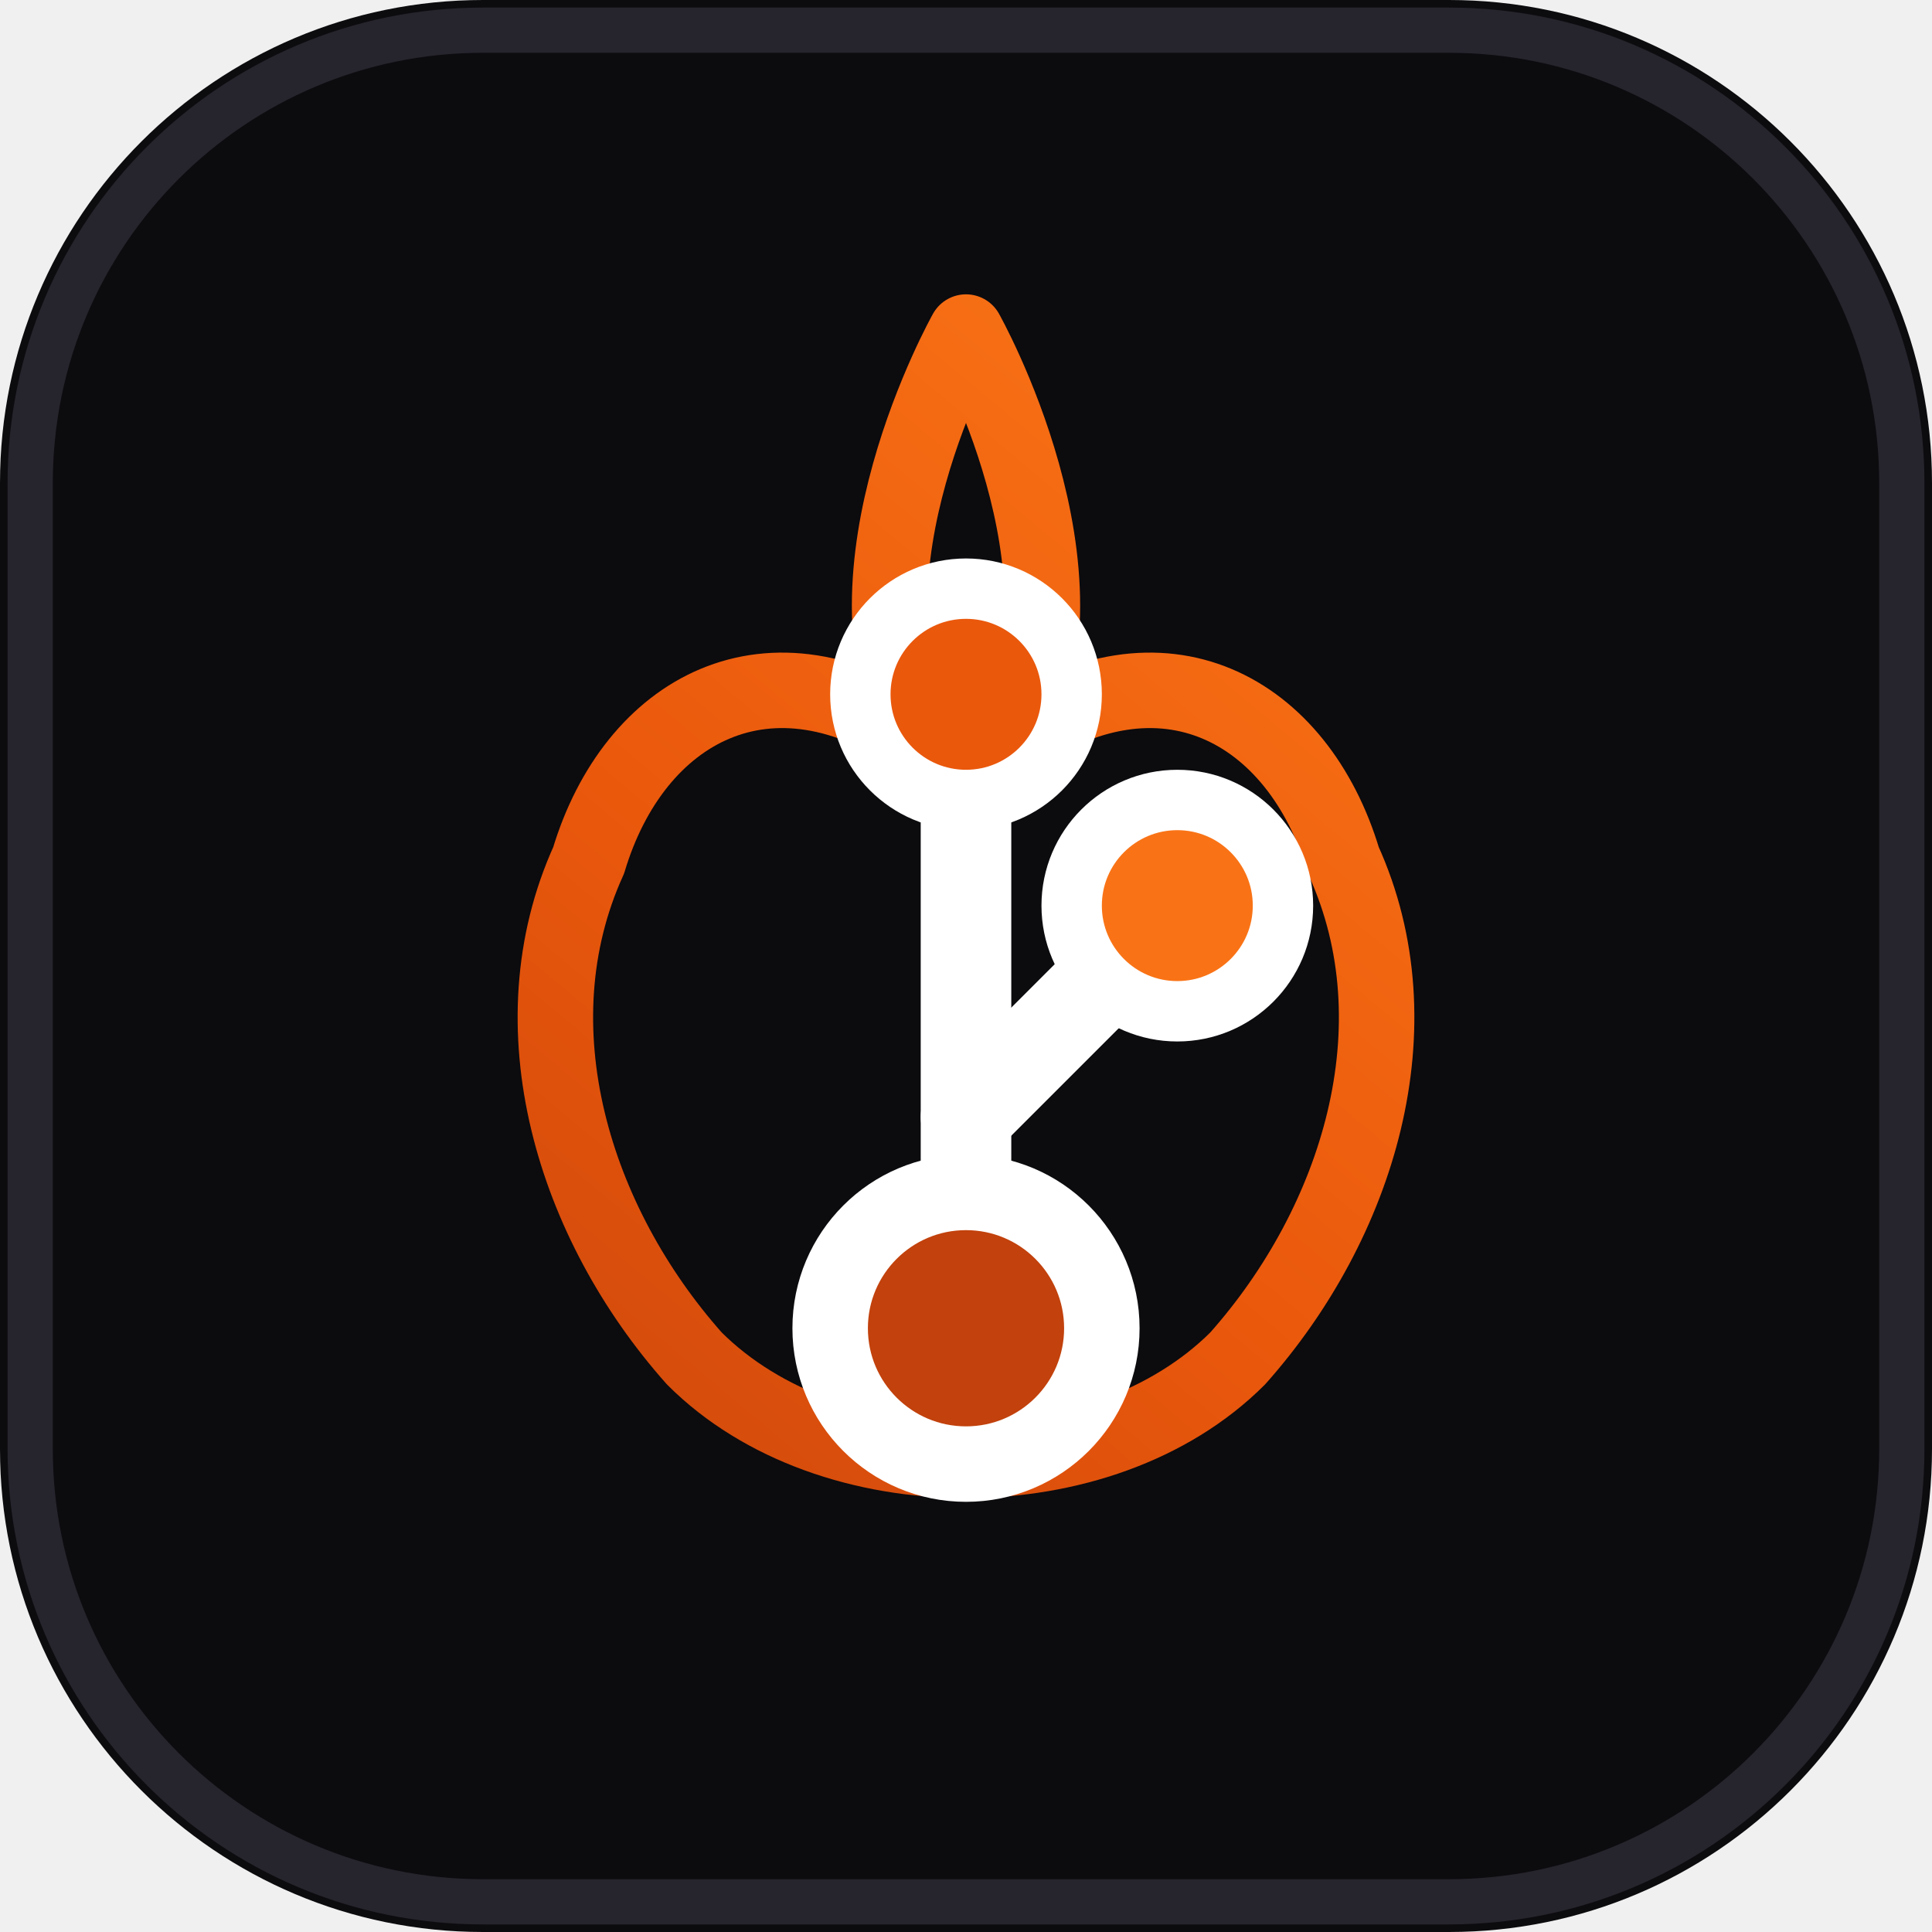
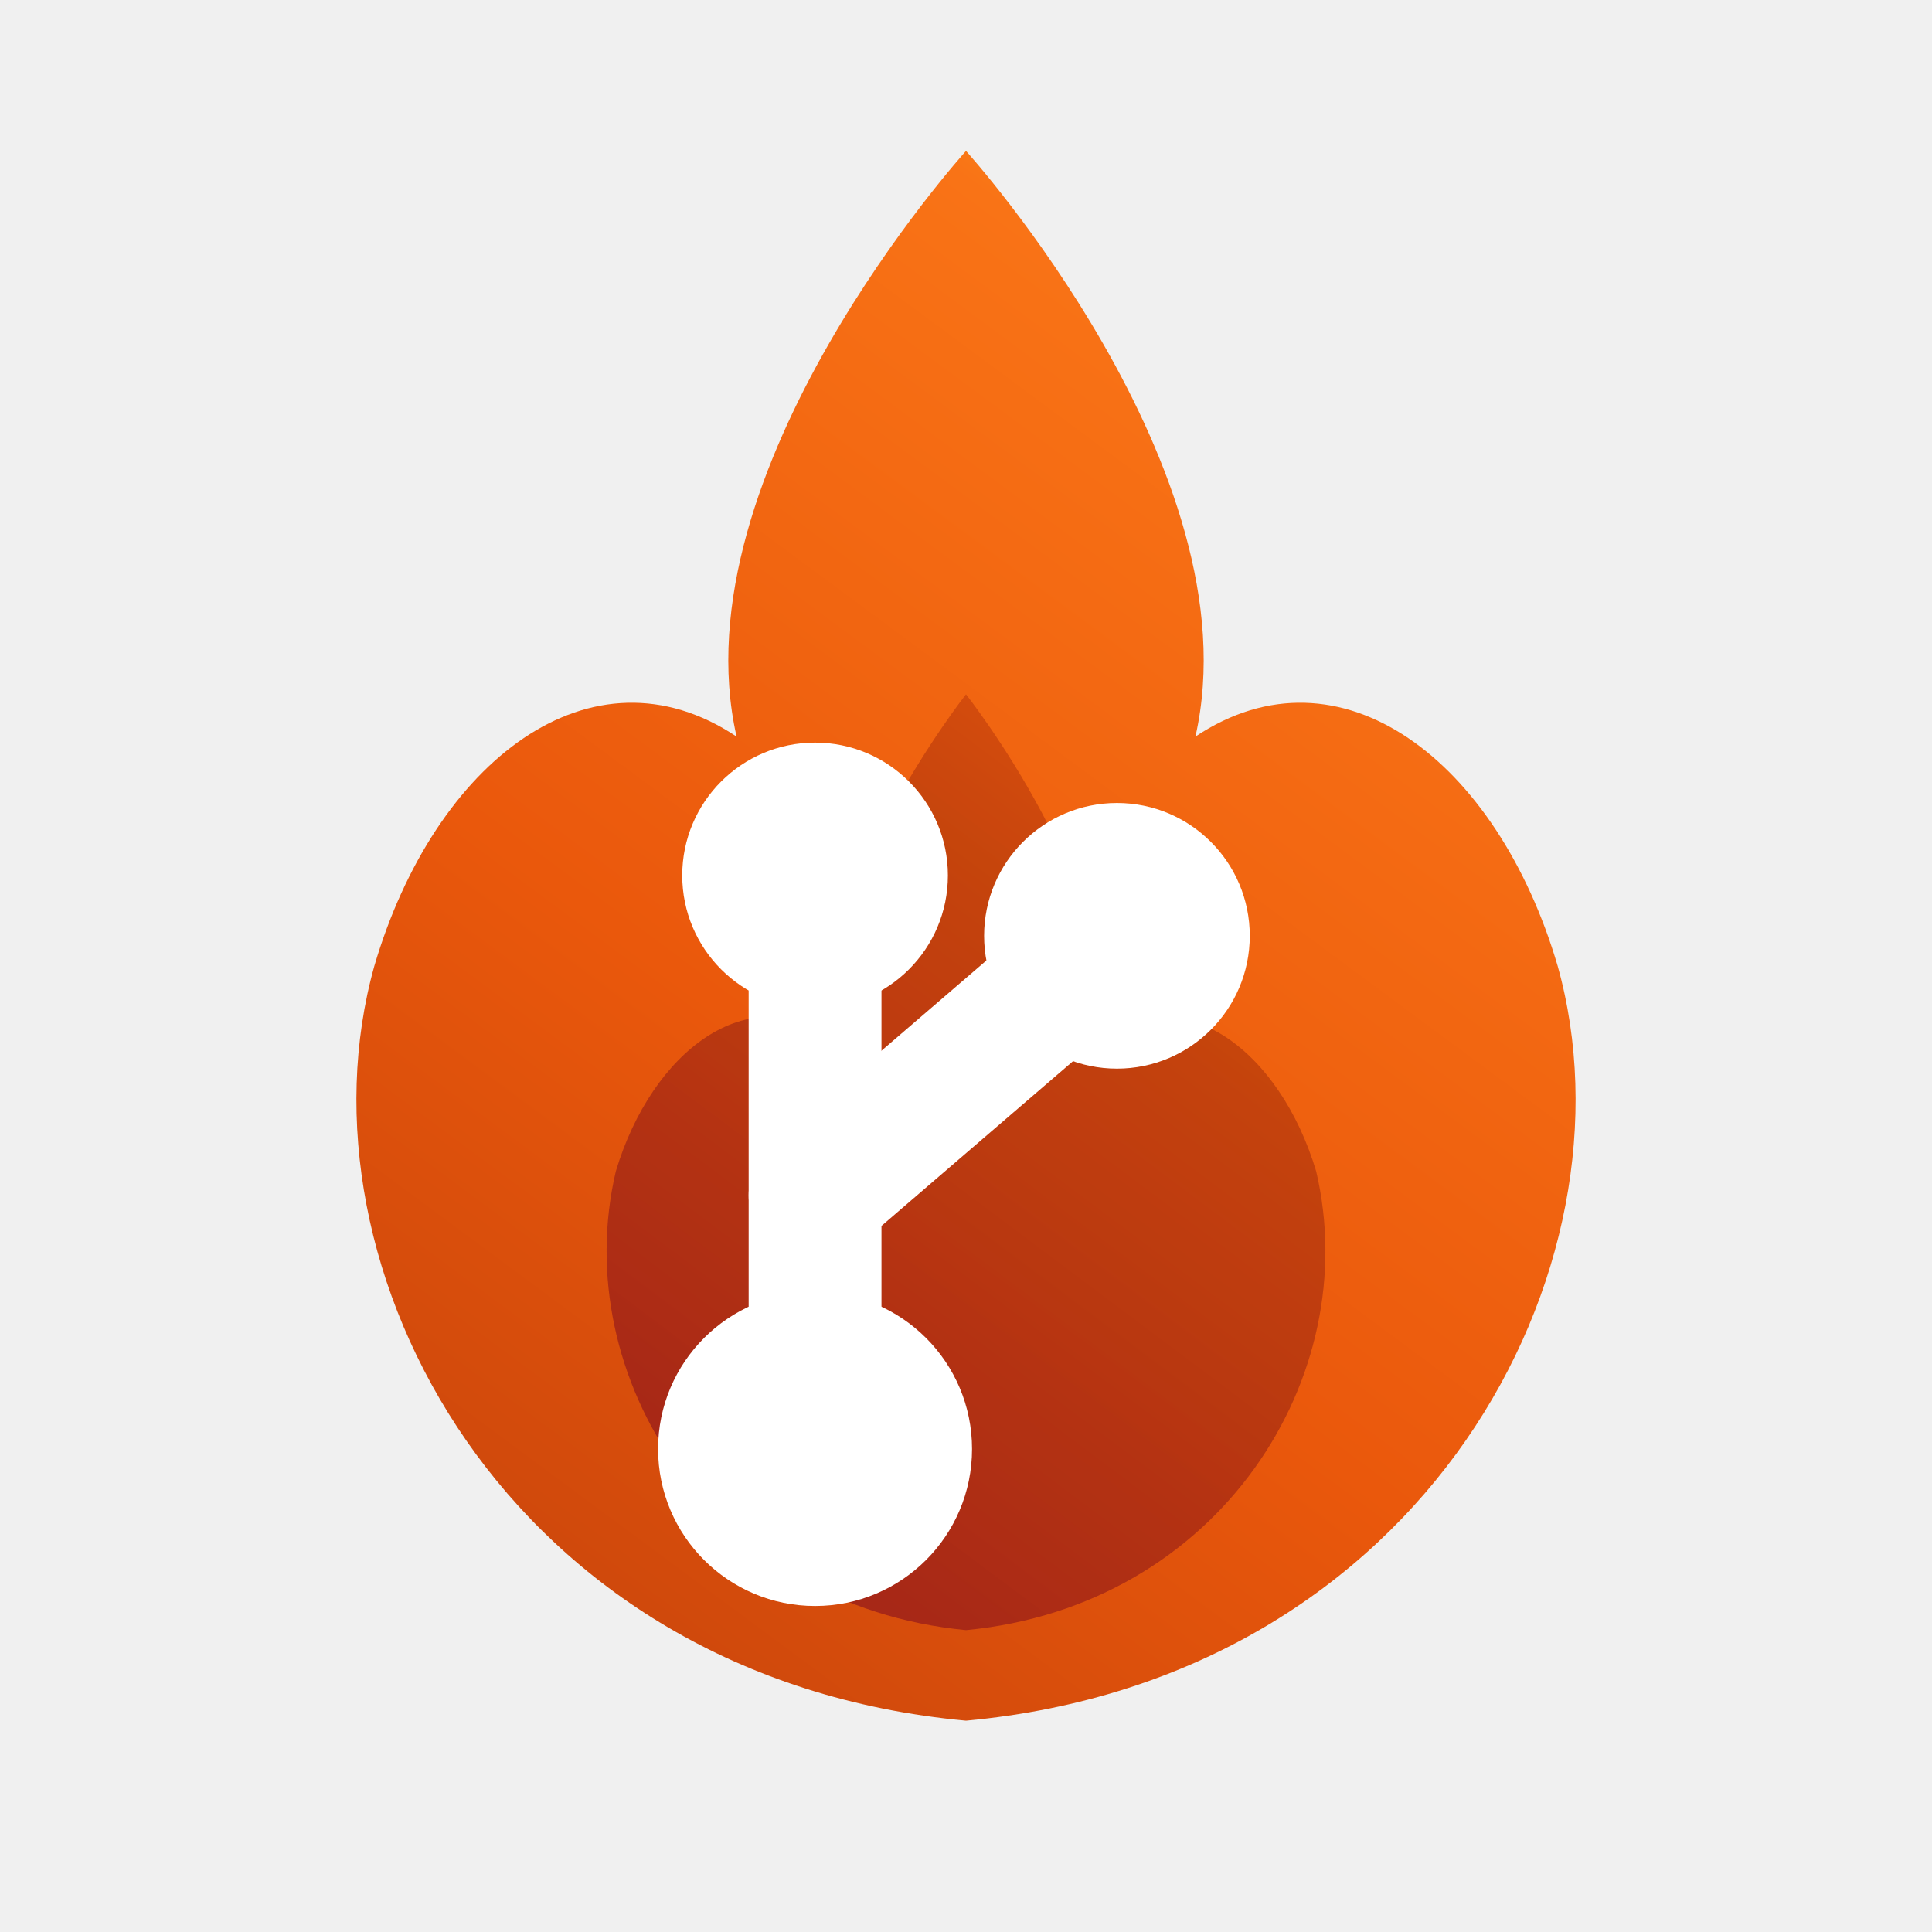
- <svg xmlns="http://www.w3.org/2000/svg" viewBox="0 0 64 64" fill="none">
+ <svg xmlns="http://www.w3.org/2000/svg" viewBox="0 0 32 32" fill="none">
  <defs>
-     <linearGradient id="flameGrad" x1="12" y1="56" x2="52" y2="8" gradientUnits="userSpaceOnUse">
+     <linearGradient id="favFlameGrad" x1="6" y1="29" x2="26" y2="2" gradientUnits="userSpaceOnUse">
      <stop offset="0%" stop-color="#c2410c" />
-       <stop offset="45%" stop-color="#ea580c" />
-       <stop offset="85%" stop-color="#f97316" />
-       <stop offset="100%" stop-color="#f59e0b" />
+       <stop offset="40%" stop-color="#ea580c" />
+       <stop offset="80%" stop-color="#f97316" />
+       <stop offset="100%" stop-color="#fbbf24" />
    </linearGradient>
-     <filter id="glow" x="-20%" y="-20%" width="140%" height="140%">
-       <feGaussianBlur stdDeviation="3" result="blur" />
-       <feComposite in="SourceGraphic" in2="blur" operator="over" />
-     </filter>
-     <style>
-       .fav-bg { fill: #0c0b0e; }
-       .fav-border { stroke: #26242c; }
-       @media (prefers-color-scheme: light) {
-         .fav-border { stroke: rgba(0, 0, 0, 0.2); }
-       }
-       @media (prefers-color-scheme: dark) {
-         .fav-border { stroke: rgba(240, 160, 75, 0.4); }
-       }
-     </style>
+     <linearGradient id="favCoreGrad" x1="10" y1="27" x2="22" y2="11" gradientUnits="userSpaceOnUse">
+       <stop offset="0%" stop-color="#991b1b" />
+       <stop offset="70%" stop-color="#c2410c" />
+       <stop offset="100%" stop-color="#ea580c" />
+     </linearGradient>
  </defs>
-   <rect width="64" height="64" rx="16" class="fav-bg" />
-   <rect width="62" height="62" x="1" y="1" rx="15" class="fav-border" stroke-width="1.5" />
-   <path d="M32 11C32 11 36.5 19 33.5 24.5C38.5 21 43 23.5 44.5 28.5C47 34 45 40.5 41 45C36.5 49.5 27.5 49.5 23 45C19 40.5 17 34 19.5 28.5C21 23.5 25.5 21 30.5 24.5C27.5 19 32 11 32 11Z" stroke="url(#flameGrad)" stroke-width="2.5" stroke-linejoin="round" />
-   <line x1="32" y1="23" x2="32" y2="44" stroke="#ffffff" stroke-width="3" stroke-linecap="round" />
-   <path d="M32 37L39 30" stroke="#ffffff" stroke-width="3" stroke-linecap="round" />
-   <circle cx="39" cy="30" r="3.5" fill="#f97316" stroke="#ffffff" stroke-width="2" />
-   <circle cx="32" cy="23" r="3.5" fill="#ea580c" stroke="#ffffff" stroke-width="2" />
-   <circle cx="32" cy="44" r="4.5" fill="#c2410c" stroke="#ffffff" stroke-width="2.5" />
+   <path d="M16 2.5C16 2.5 20.8 7.8 19.8 12.2C22.2 10.6 24.8 12.6 25.8 16C27.2 21 23.6 27.8 16 28.5C8.4 27.8 4.8 21 6.2 16C7.2 12.6 9.8 10.6 12.2 12.2C11.2 7.8 16 2.5 16 2.5Z" fill="url(#favFlameGrad)" />
+   <path d="M16 11.5C16 11.5 18.6 14.8 18.2 17.2C19.6 16.2 21.2 17.4 21.8 19.4C22.6 22.8 20.2 26.6 16 27C11.8 26.6 9.4 22.8 10.2 19.4C10.8 17.4 12.4 16.2 13.8 17.2C13.4 14.8 16 11.5 16 11.5Z" fill="url(#favCoreGrad)" opacity="0.9" />
+   <line x1="13.5" y1="14.5" x2="13.5" y2="24" stroke="#ffffff" stroke-width="2.2" stroke-linecap="round" />
+   <path d="M13.5 19.8L18.5 15.5" stroke="#ffffff" stroke-width="2.2" stroke-linecap="round" />
+   <circle cx="18.5" cy="15.5" r="2.2" fill="#ffffff" />
+   <circle cx="13.5" cy="14.5" r="2.2" fill="#ffffff" />
+   <circle cx="13.5" cy="24" r="2.6" fill="#ffffff" />
</svg>
